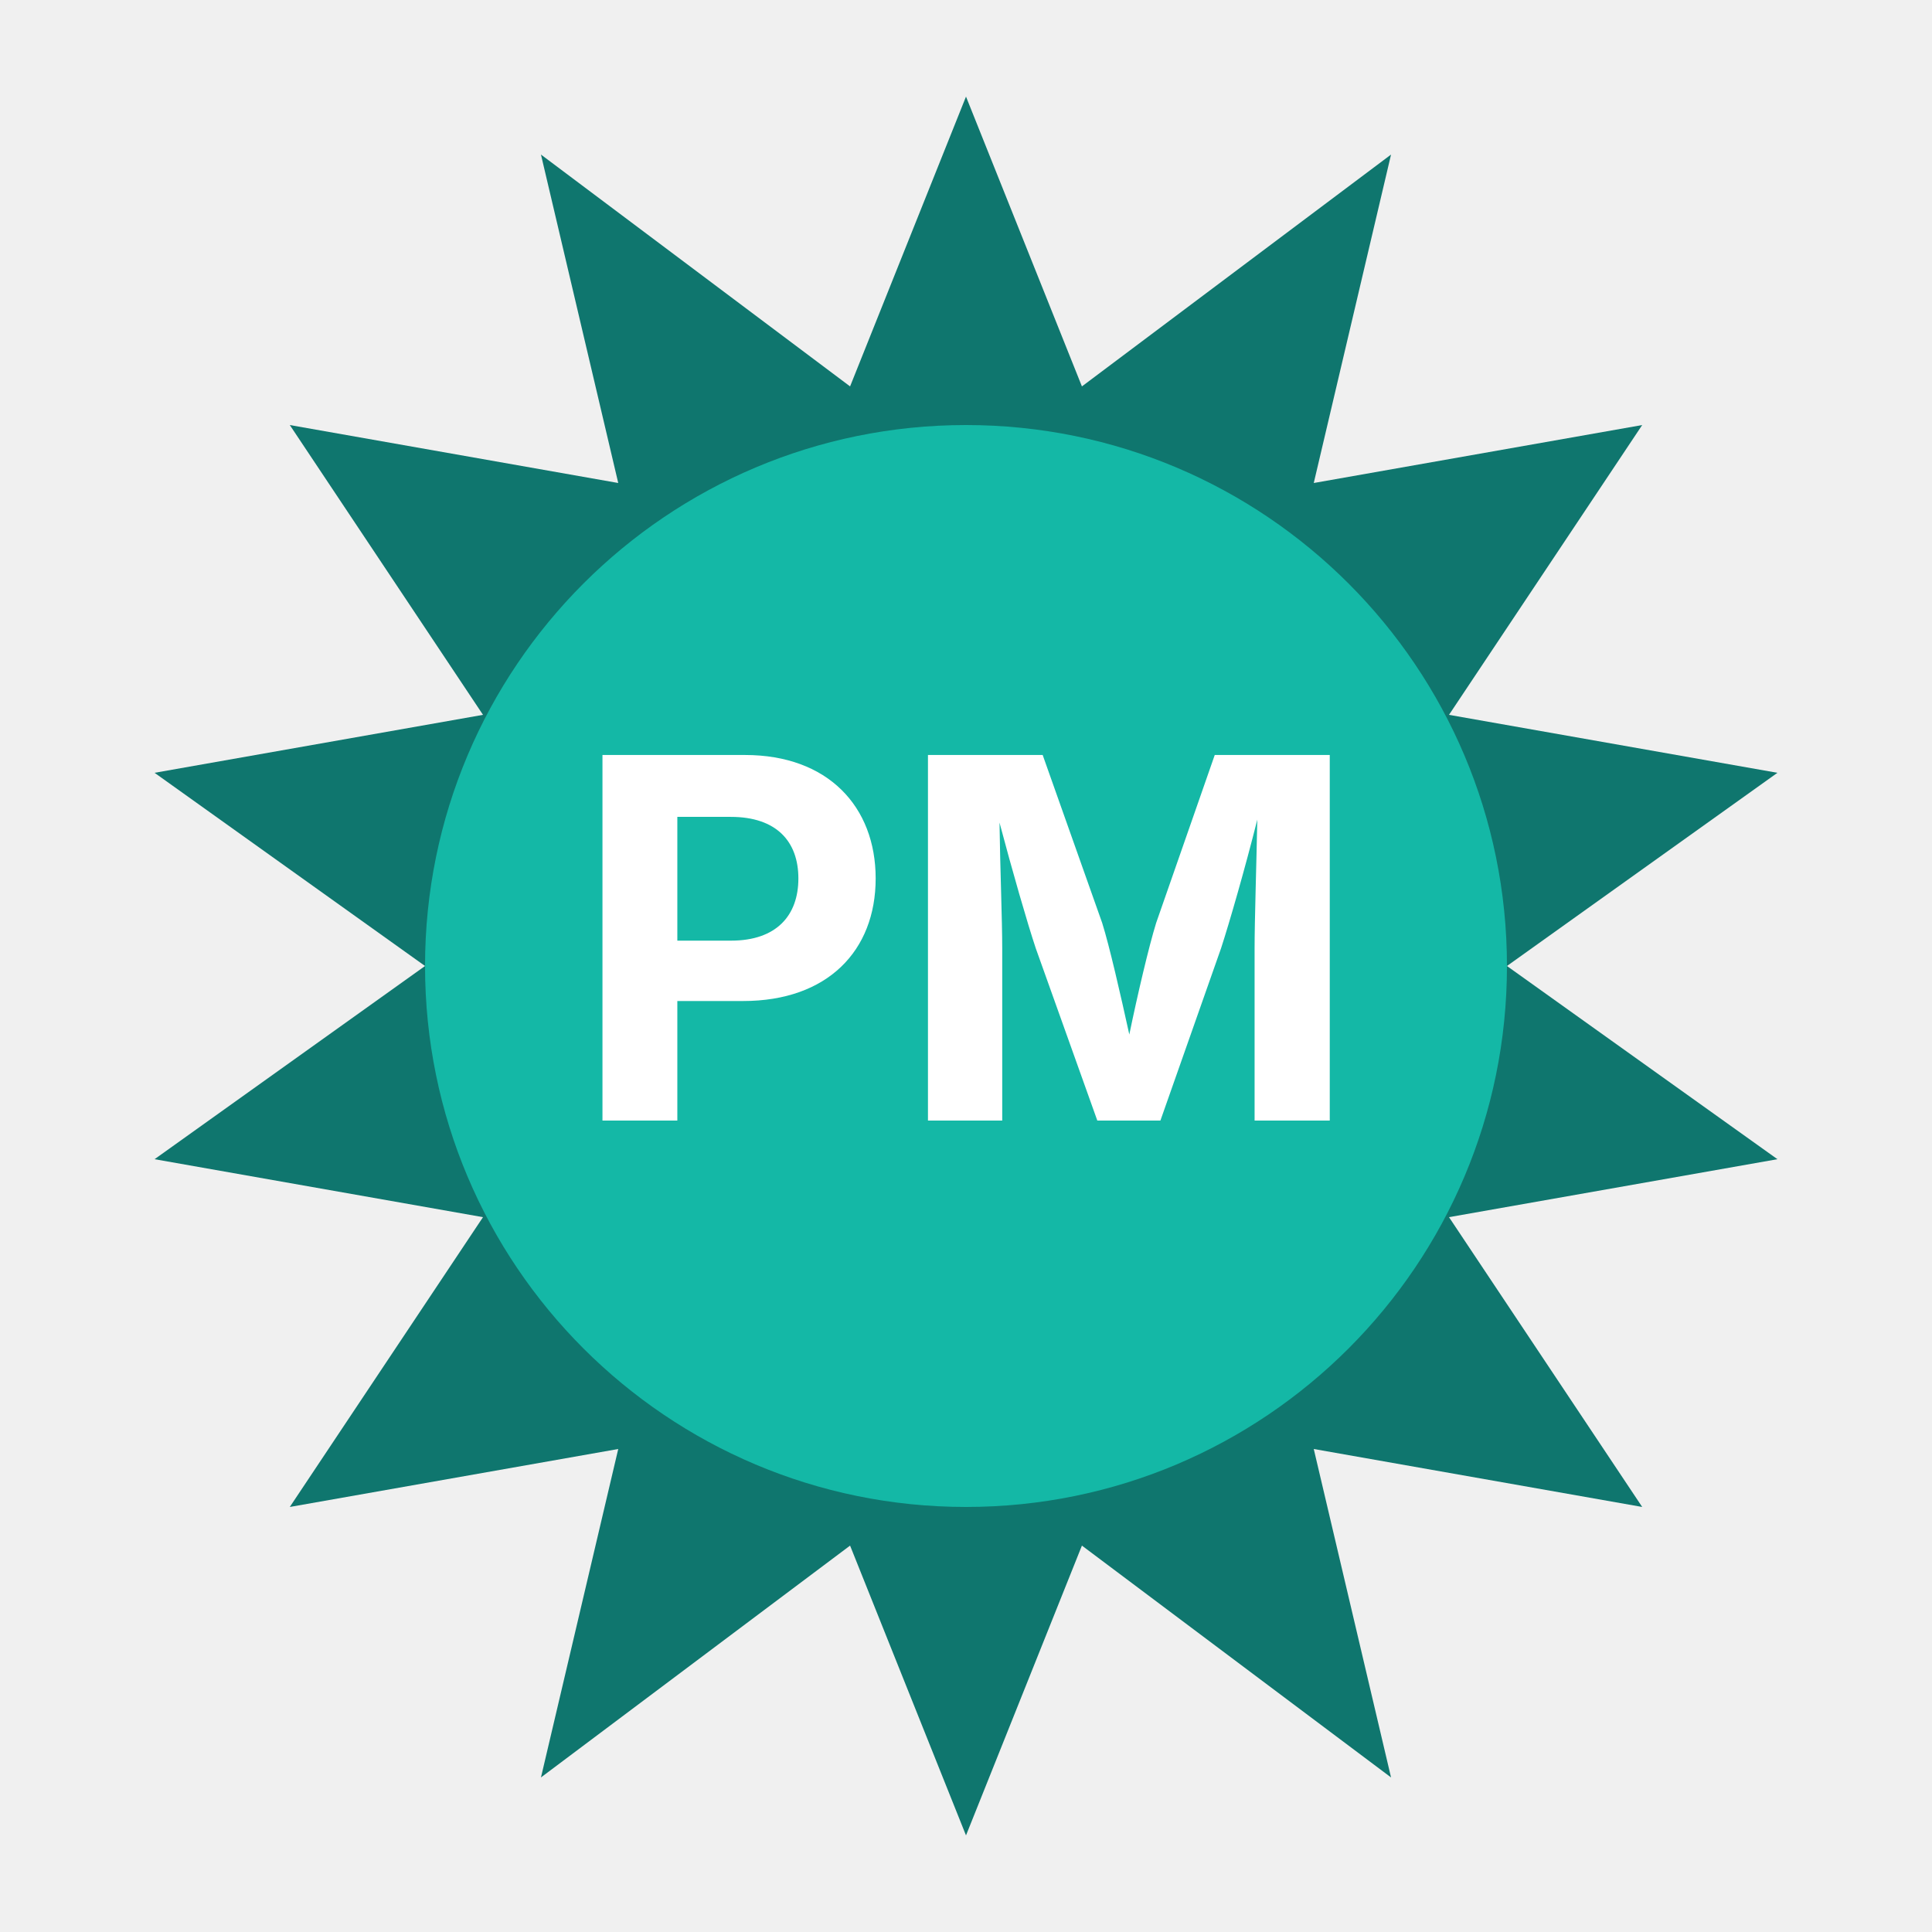
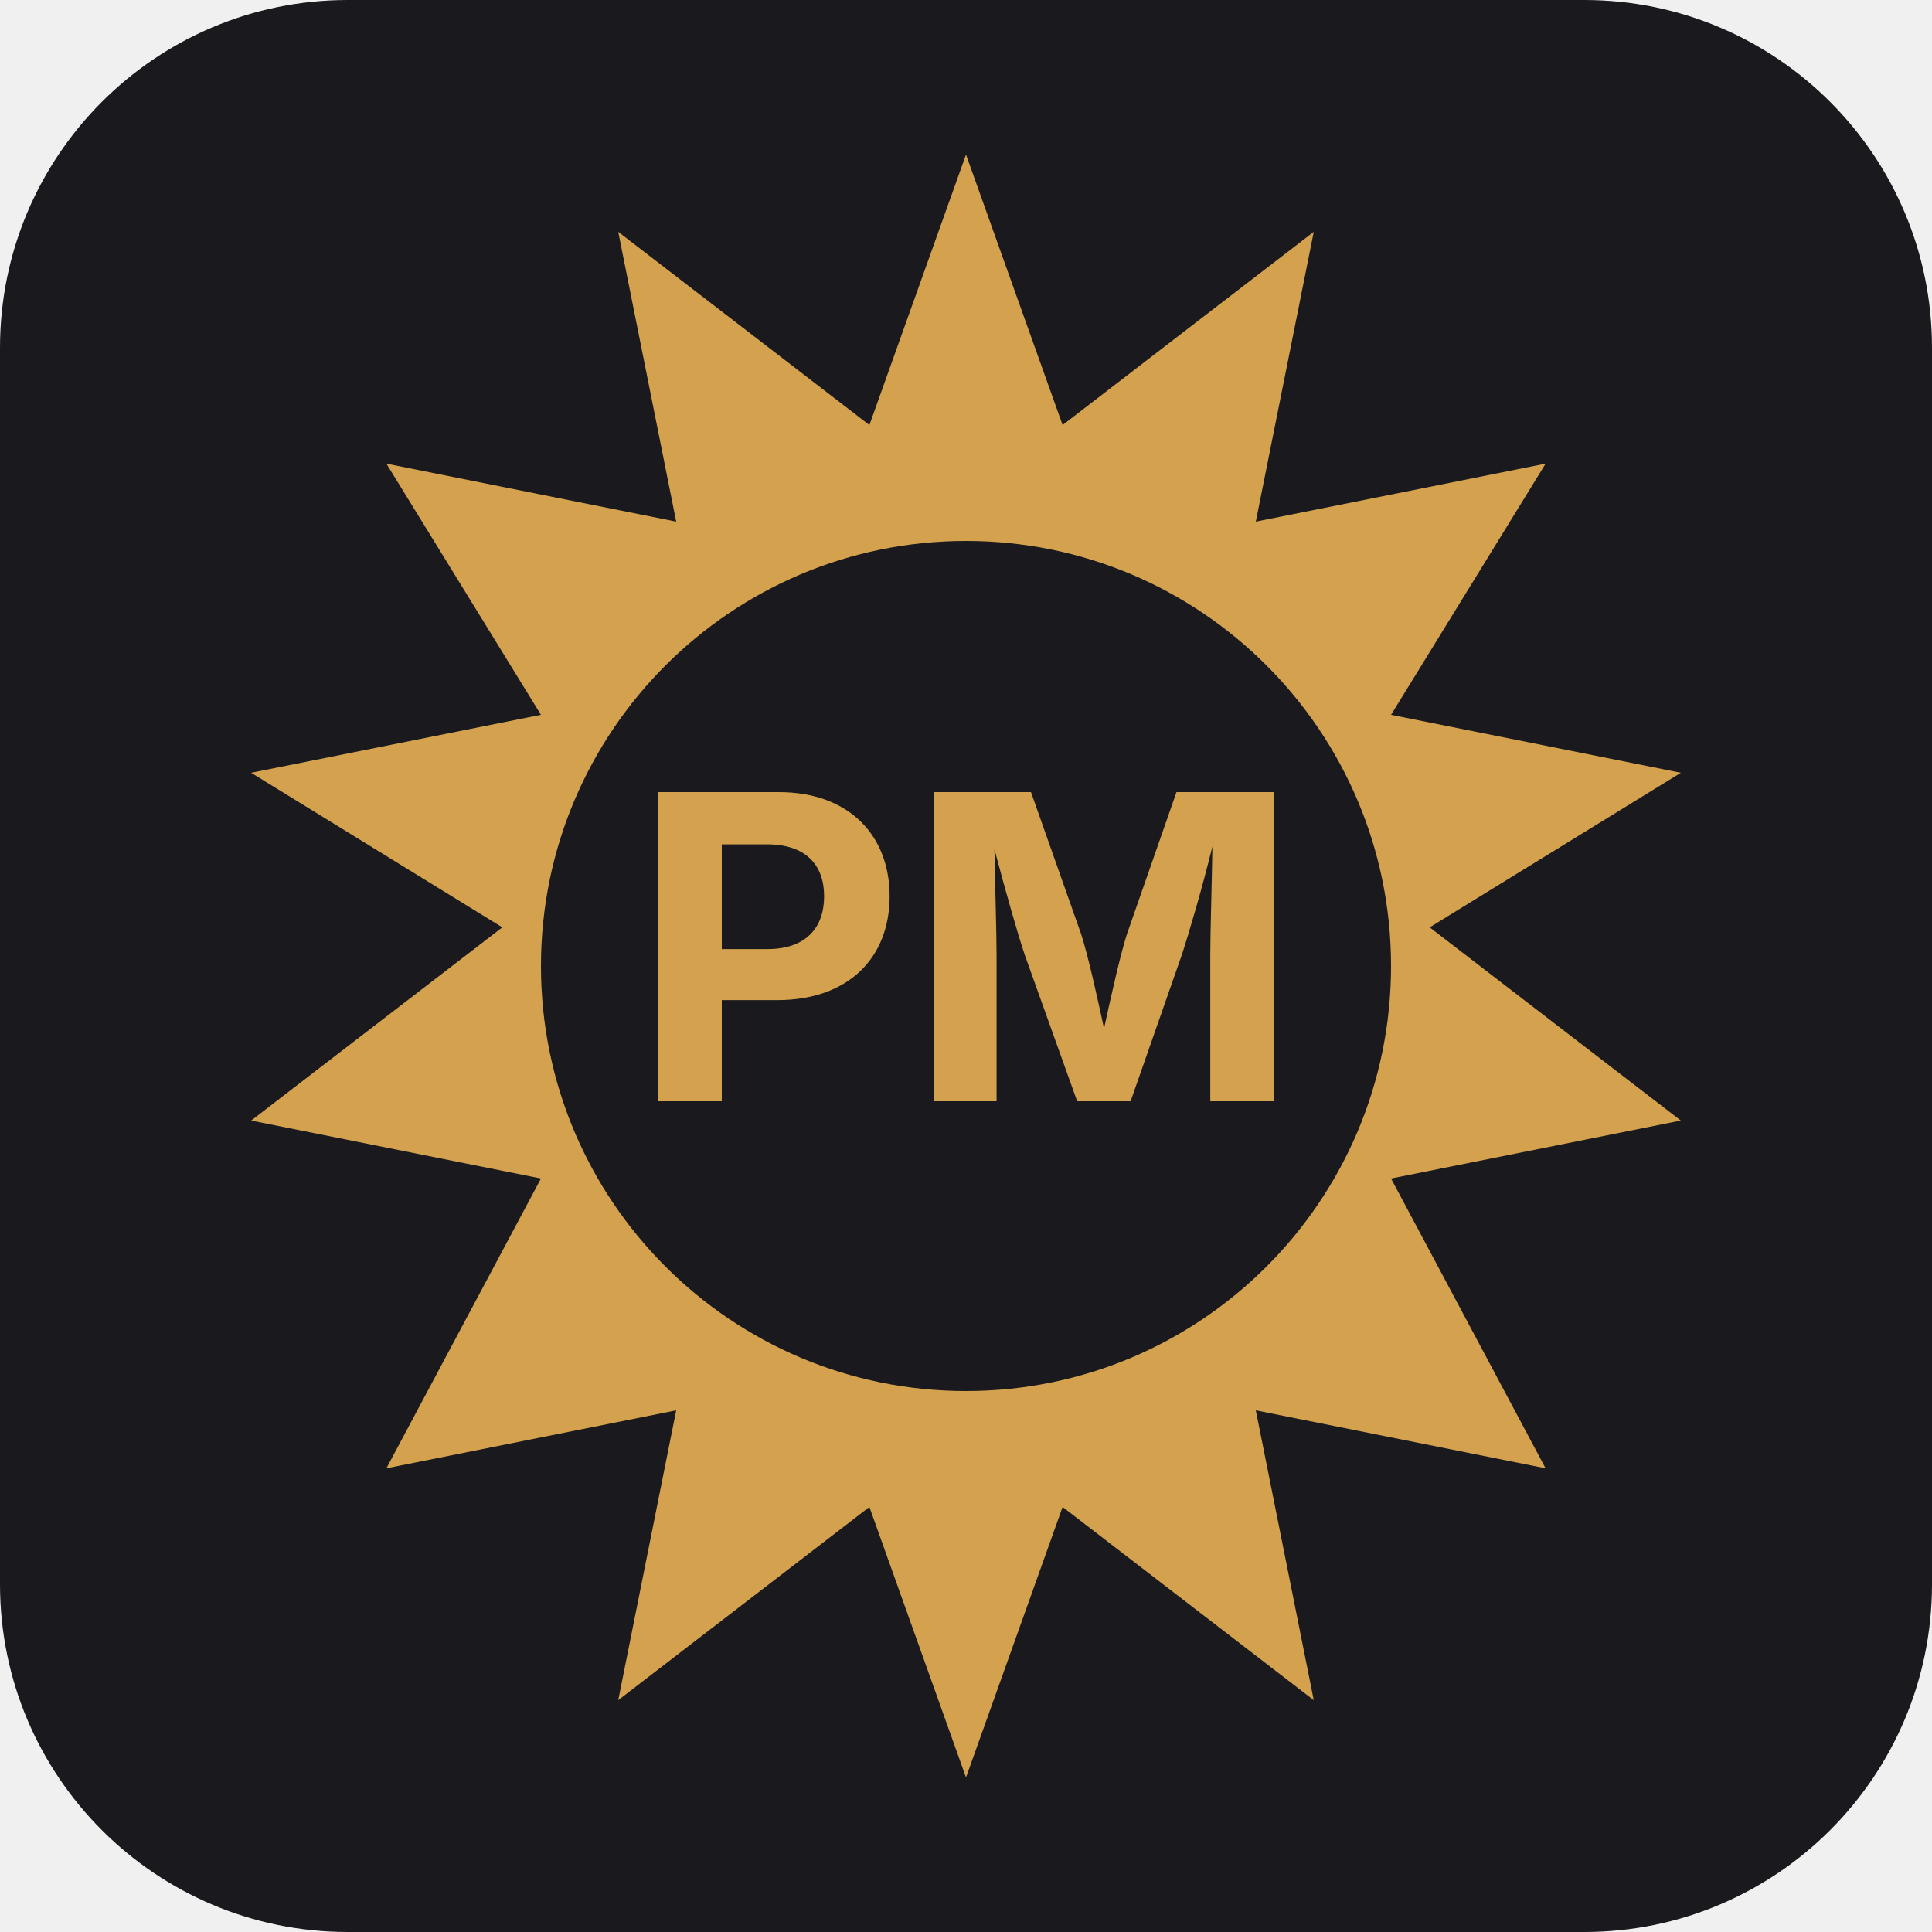
<svg xmlns="http://www.w3.org/2000/svg" viewBox="0 0 100 100">
-   <path d="M50 5 L56 20 L72 8 L68 25 L85 22 L75 37 L92 40 L78 50 L92 60 L75 63 L85 78 L68 75 L72 92 L56 80 L50 95 L44 80 L28 92 L32 75 L15 78 L25 63 L8 60 L22 50 L8 40 L25 37 L15 22 L32 25 L28 8 L44 20 Z" fill="#0f766e" />
-   <circle cx="50" cy="50" r="28" fill="#14b8a6" />
-   <text x="50" y="58" text-anchor="middle" font-size="26" font-weight="bold" fill="white" font-family="system-ui, -apple-system, sans-serif">PM</text>
+   <rect width="100" height="100" rx="18" fill="#1a1a1e" />
+   <path d="M50 8 L55 22 L68 12 L65 27 L80 24 L72 37 L87 40 L74 48 L87 58 L72 61 L80 76 L65 73 L68 88 L55 78 L50 92 L45 78 L32 88 L35 73 L20 76 L28 61 L13 58 L26 48 L13 40 L28 37 L20 24 L35 27 L32 12 L45 22 Z" fill="#d4a24e" />
+   <circle cx="50" cy="50" r="22" fill="#1a1a1e" />
+   <text x="50" y="57" text-anchor="middle" font-size="22" font-weight="bold" fill="#d4a24e" font-family="system-ui, -apple-system, sans-serif">PM</text>
</svg>
